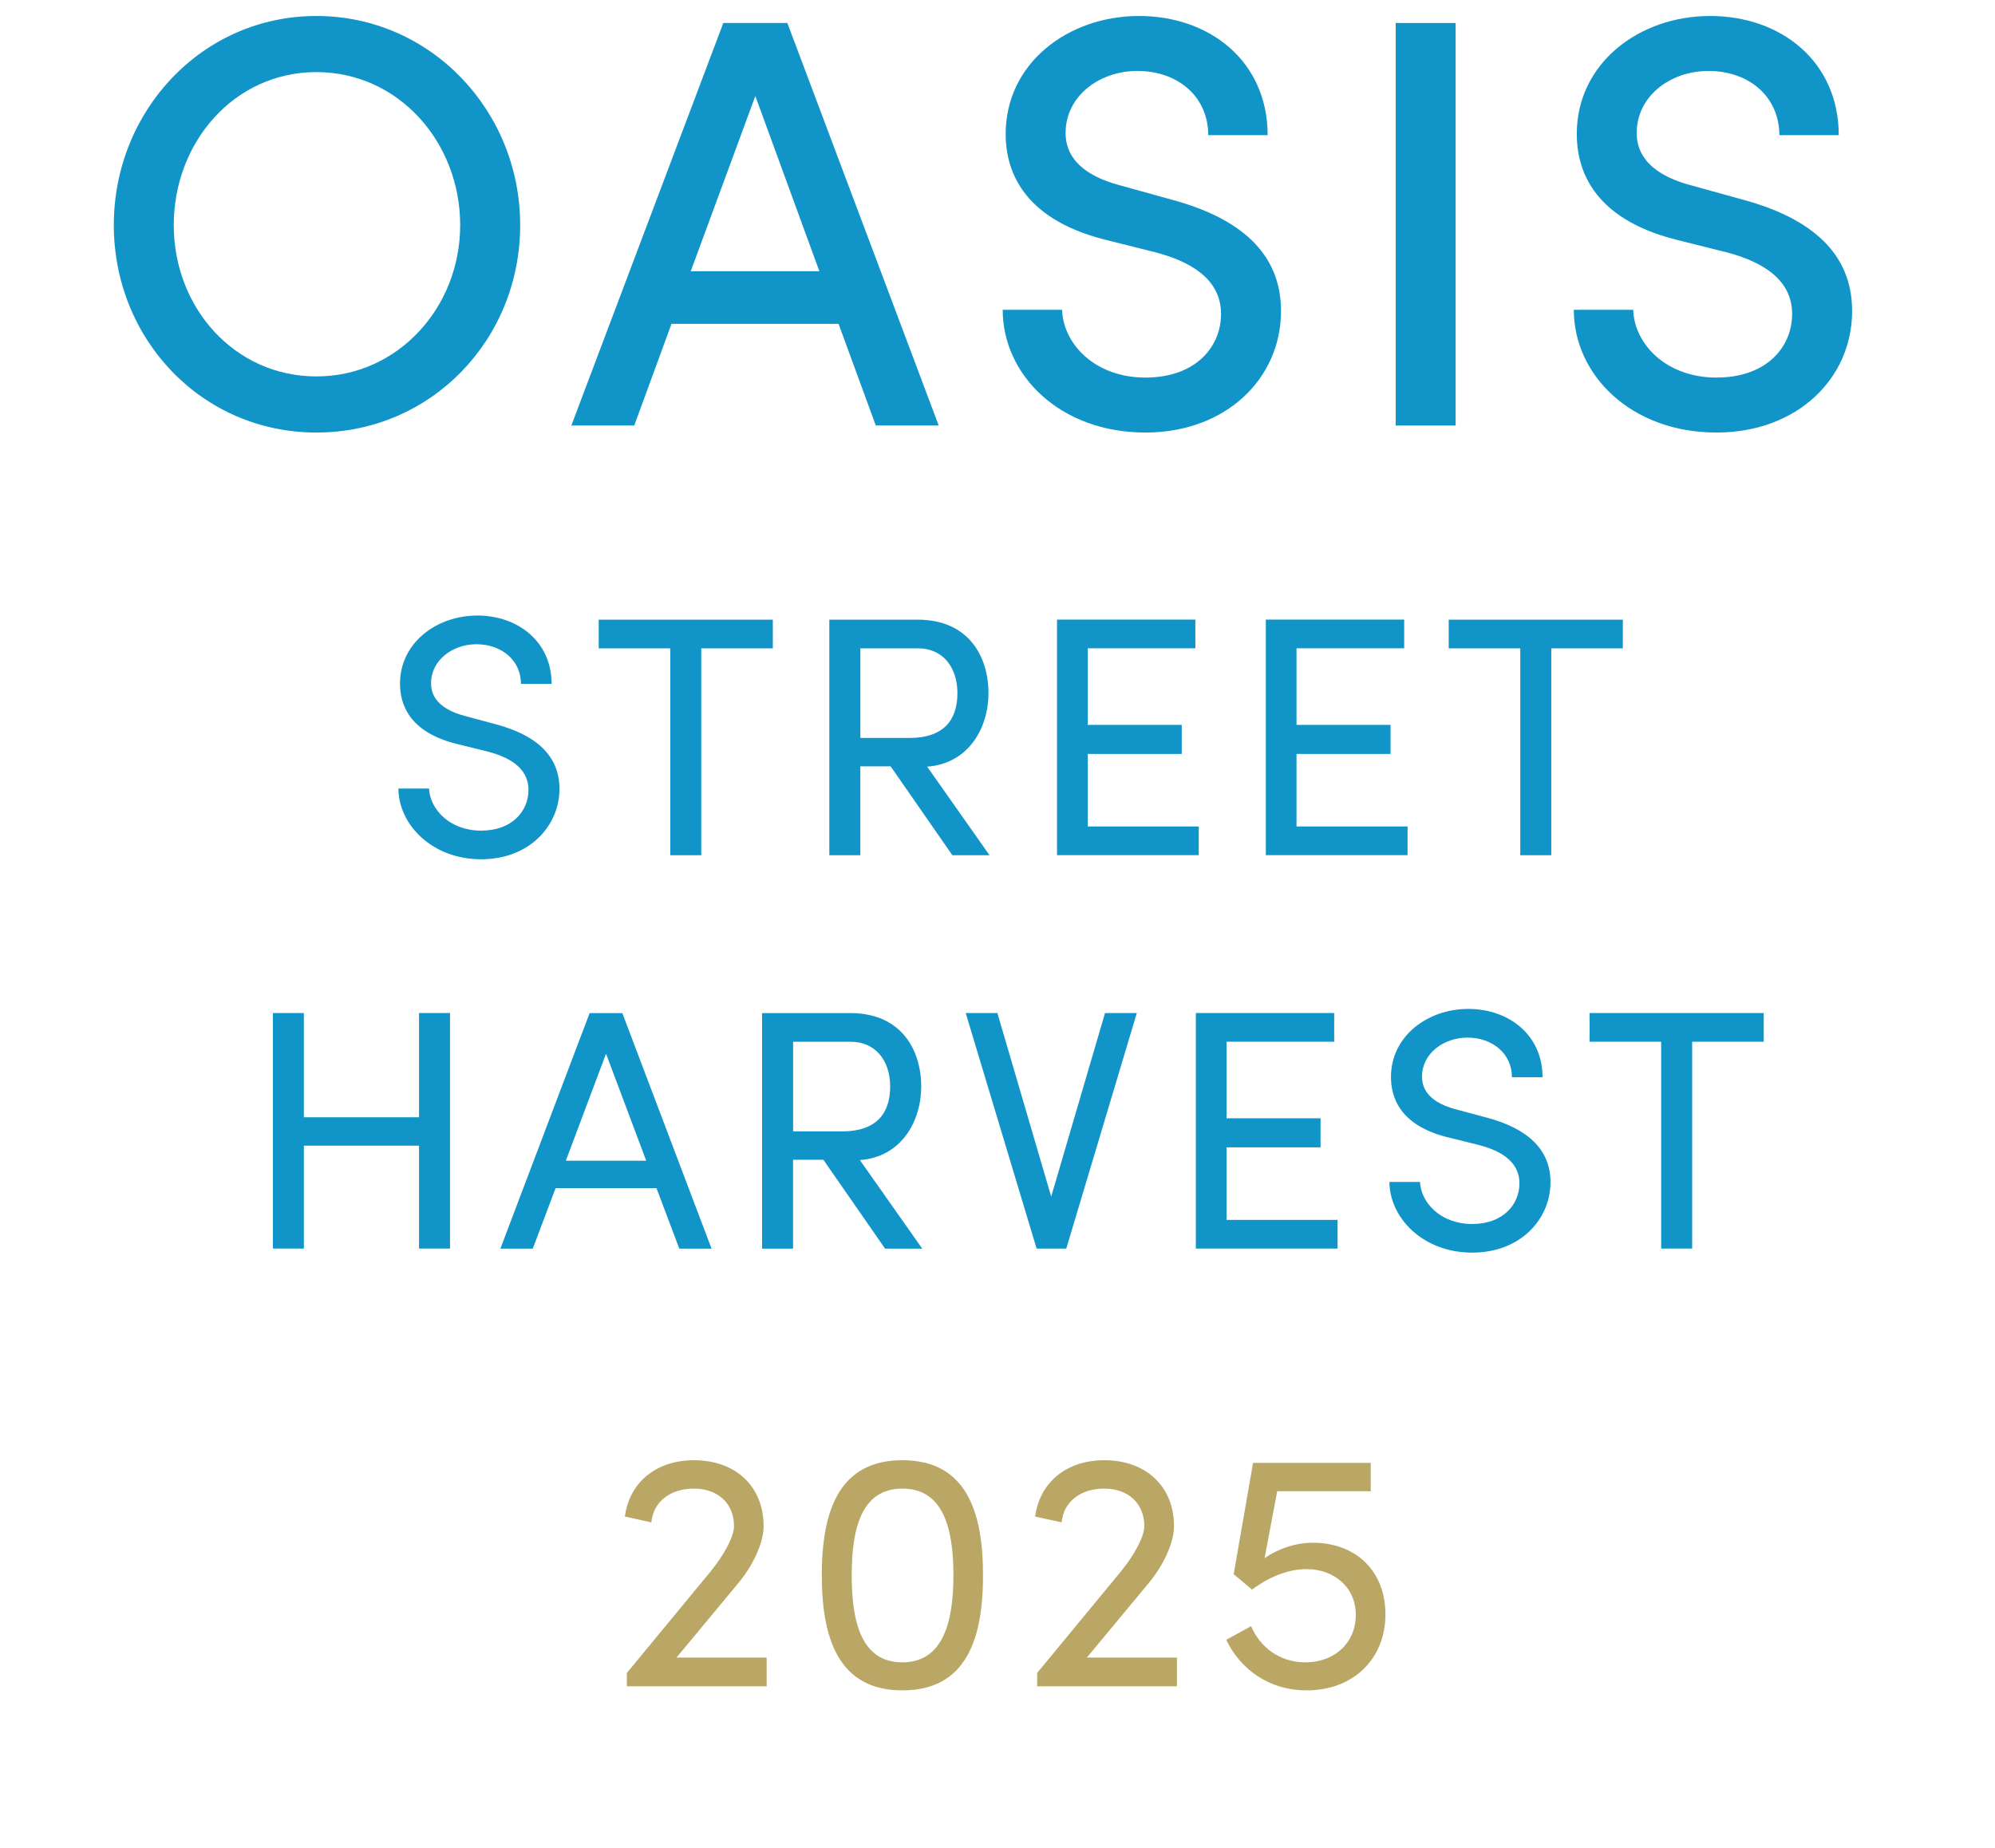
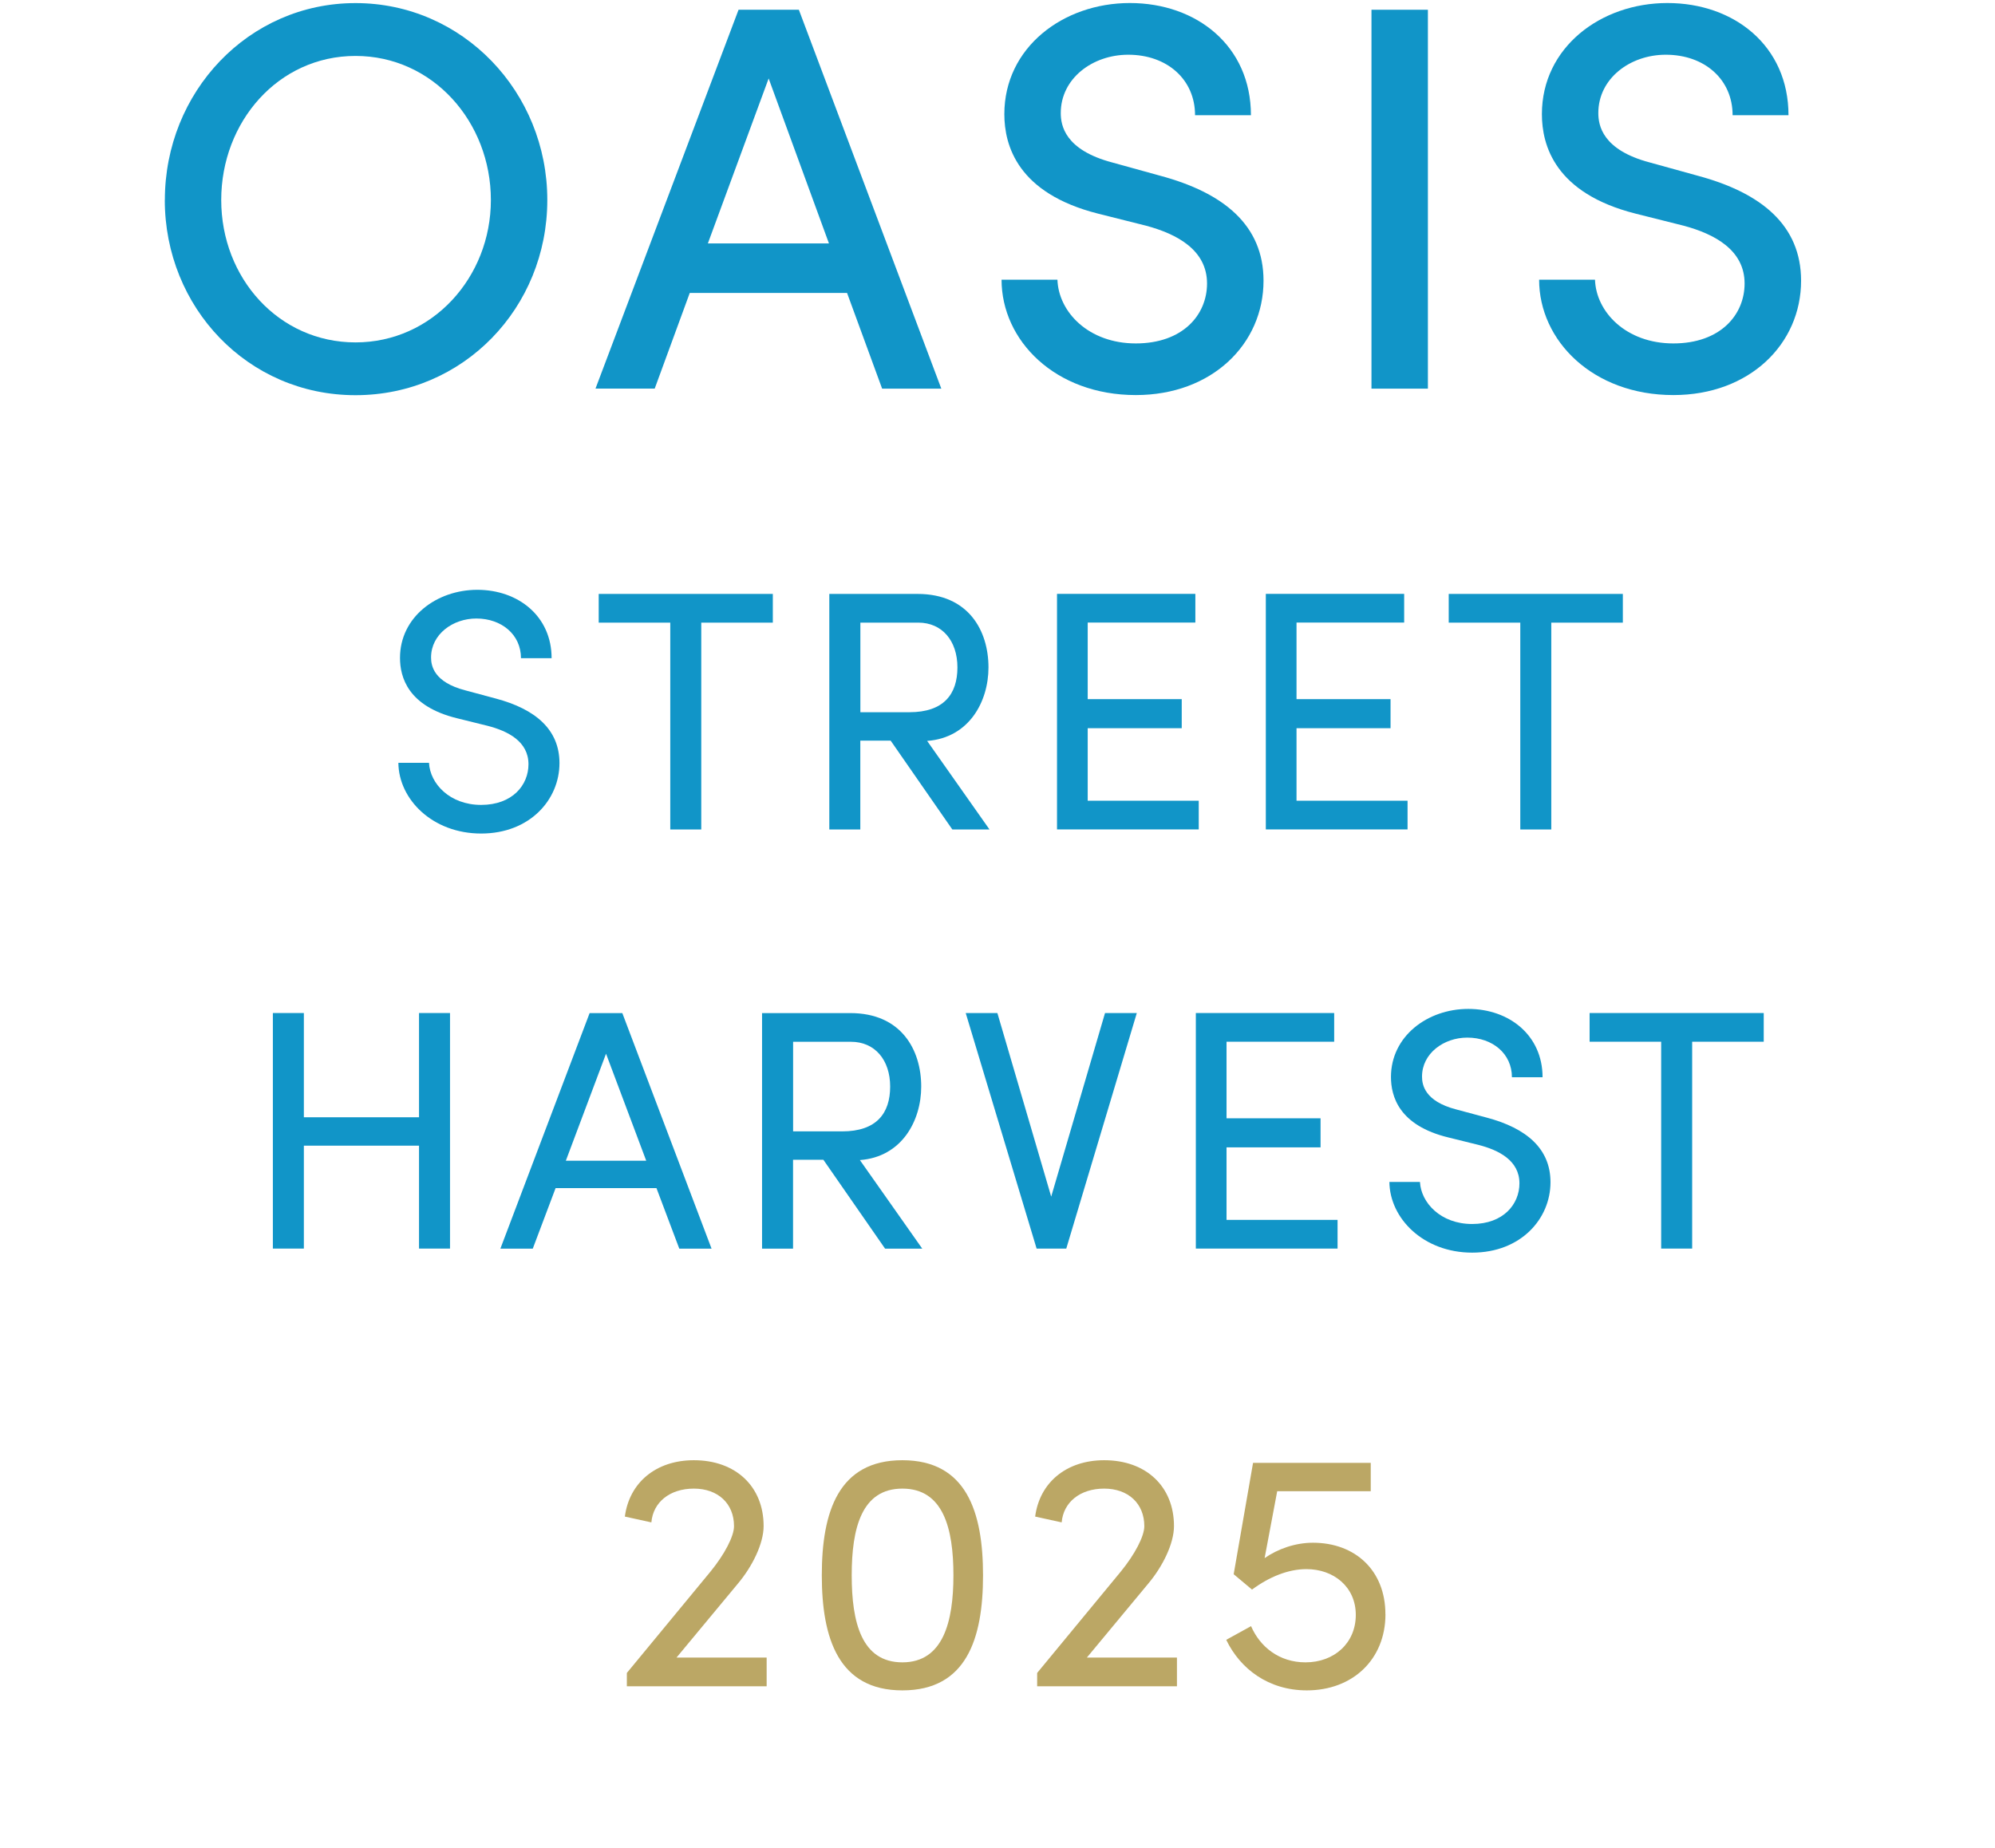
<svg xmlns="http://www.w3.org/2000/svg" id="_レイヤー_1" version="1.1" viewBox="0 0 329.52 305.24">
  <defs>
    <style>
      .st0 {
        fill: #1195c8;
      }

      .st1 {
        fill: #bba765;
      }
    </style>
  </defs>
  <g>
    <path class="st1" d="M111.74,273.81h14.89v4.74h-23.09v-2.2l13.82-16.75c2.3-2.82,3.88-5.81,3.88-7.5,0-3.72-2.64-6.2-6.63-6.2s-6.74,2.26-7.02,5.58l-4.38-.96c.73-5.58,5.11-9.31,11.4-9.31,6.91,0,11.52,4.34,11.52,10.88,0,2.88-1.85,6.66-4.27,9.53l-10.11,12.18h-.01Z" />
    <path class="st1" d="M135.74,260.22c0-10.49,2.75-19.01,13.31-19.01s13.32,8.52,13.32,19.01-2.75,19.01-13.32,19.01-13.31-8.63-13.31-19.01h0ZM157.48,260.22c0-7.78-1.69-14.32-8.43-14.32s-8.37,6.54-8.37,14.32,1.63,14.38,8.37,14.38,8.43-6.71,8.43-14.38h0Z" />
    <path class="st1" d="M179.51,273.81h14.89v4.74h-23.09v-2.2l13.82-16.75c2.3-2.82,3.88-5.81,3.88-7.5,0-3.72-2.64-6.2-6.63-6.2s-6.74,2.26-7.02,5.58l-4.38-.96c.73-5.58,5.11-9.31,11.41-9.31,6.91,0,11.52,4.34,11.52,10.88,0,2.88-1.85,6.66-4.27,9.53l-10.11,12.18h-.02Z" />
    <path class="st1" d="M228.84,266.65c0,7.5-5.45,12.58-12.98,12.58-6.35,0-11.01-3.55-13.32-8.35l4.1-2.26c1.46,3.38,4.61,5.98,8.99,5.98,4.78,0,8.31-3.21,8.31-7.84s-3.65-7.56-8.15-7.56c-3.03,0-6.18,1.3-8.99,3.38l-3.03-2.54,3.2-18.39h19.44v4.68h-15.45l-2.08,11.05c2.19-1.52,5.06-2.54,7.98-2.54,7.02,0,11.97,4.62,11.97,11.79v.02h0Z" />
  </g>
  <g>
-     <path class="st0" d="M18.8,37.19C18.8,18.28,33.41,2.64,52.26,2.64s33.66,15.63,33.66,34.55-14.71,34.26-33.66,34.26-33.46-15.44-33.46-34.26ZM76.01,37.19c0-13.7-10.19-25.28-23.75-25.28s-23.56,11.58-23.56,25.28,10.1,24.99,23.56,24.99,23.75-11.39,23.75-24.99Z" />
-     <path class="st0" d="M144.66,70.29l-6.15-16.79h-27.6l-6.15,16.79h-10.39L119.47,3.8h10.58l25,66.49h-10.39ZM114.09,44.81h21.25l-10.58-28.95-10.67,28.95Z" />
-     <path class="st0" d="M165.62,51.18h9.81c.19,5.69,5.48,11.19,13.75,11.19s12.5-5.02,12.5-10.52c0-5.89-5.29-8.69-10.67-10.13l-8.46-2.12c-14.13-3.57-16.44-11.97-16.44-17.47,0-11.68,10.29-19.49,22.02-19.49s21.25,7.53,21.25,19.69h-9.81c0-6.27-4.9-10.61-11.73-10.61-6.25,0-11.83,4.15-11.83,10.23,0,2.12.67,6.47,9.04,8.68l8.37,2.32c11.16,2.99,18.17,8.68,18.17,18.43,0,11.1-9.04,20.07-22.41,20.07-14.14,0-23.56-9.55-23.56-20.26h0Z" />
-     <path class="st0" d="M230.53,70.29V3.8h9.9v66.49h-9.9Z" />
-     <path class="st0" d="M259.95,51.18h9.81c.19,5.69,5.48,11.19,13.75,11.19s12.5-5.02,12.5-10.52c0-5.89-5.29-8.69-10.67-10.13l-8.46-2.12c-14.14-3.57-16.44-11.97-16.44-17.47,0-11.68,10.29-19.49,22.02-19.49s21.25,7.53,21.25,19.69h-9.81c0-6.27-4.9-10.61-11.73-10.61-6.25,0-11.83,4.15-11.83,10.23,0,2.12.67,6.47,9.04,8.68l8.37,2.32c11.15,2.99,18.17,8.68,18.17,18.43,0,11.1-9.04,20.07-22.41,20.07-14.14,0-23.56-9.55-23.56-20.26h0Z" />
+     <path class="st0" d="M27.23,33.04C27.23,15.24,40.98.51,58.72.51s31.68,14.71,31.68,32.52-13.85,32.25-31.68,32.25-31.5-14.53-31.5-32.25ZM81.08,33.04c0-12.9-9.59-23.8-22.36-23.8s-22.18,10.9-22.18,23.8,9.51,23.52,22.18,23.52,22.36-10.72,22.36-23.52Z" />
+     <path class="st0" d="M145.7,64.19l-5.79-15.8h-25.98l-5.79,15.8h-9.78L121.99,1.61h9.96l23.53,62.59h-9.78ZM116.92,40.21h20l-9.96-27.25-10.04,27.25Z" />
+     <path class="st0" d="M165.43,46.2h9.23c.18,5.36,5.16,10.53,12.94,10.53s11.77-4.73,11.77-9.9c0-5.54-4.98-8.18-10.04-9.54l-7.96-2c-13.3-3.36-15.48-11.27-15.48-16.44,0-10.99,9.69-18.35,20.73-18.35s20,7.09,20,18.53h-9.23c0-5.9-4.61-9.99-11.04-9.99-5.88,0-11.14,3.91-11.14,9.63,0,2,.63,6.09,8.51,8.17l7.88,2.18c10.5,2.81,17.1,8.17,17.1,17.35,0,10.45-8.51,18.89-21.09,18.89-13.31,0-22.18-8.99-22.18-19.07h0Z" />
+     <path class="st0" d="M226.53,64.19V1.61h9.32v62.59h-9.32Z" />
+     <path class="st0" d="M254.22,46.2h9.23c.18,5.36,5.16,10.53,12.94,10.53s11.77-4.73,11.77-9.9c0-5.54-4.98-8.18-10.04-9.54l-7.96-2c-13.31-3.36-15.48-11.27-15.48-16.44,0-10.99,9.69-18.35,20.73-18.35s20,7.09,20,18.53h-9.23c0-5.9-4.61-9.99-11.04-9.99-5.88,0-11.14,3.91-11.14,9.63,0,2,.63,6.09,8.51,8.17l7.88,2.18c10.5,2.81,17.1,8.17,17.1,17.35,0,10.45-8.51,18.89-21.09,18.89-13.31,0-22.18-8.99-22.18-19.07h0Z" />
  </g>
  <g>
-     <path class="st0" d="M65.8,130.26h5.06c.17,3.44,3.43,6.95,8.61,6.95s7.82-3.28,7.82-6.72c0-3.78-3.43-5.48-6.7-6.33l-5.01-1.24c-8.22-1.98-9.51-6.83-9.51-10,0-6.72,6.02-11.24,12.77-11.24s12.27,4.35,12.27,11.29h-5.06c0-3.9-3.21-6.55-7.37-6.55-3.88,0-7.48,2.6-7.48,6.44,0,1.36.45,4.07,5.63,5.42l5.06,1.36c6.58,1.75,10.52,5.14,10.52,10.67,0,6.04-4.9,11.63-12.94,11.63s-13.62-5.65-13.67-11.69h0Z" />
-     <path class="st0" d="M127.65,102.36v4.74h-11.82v34.17h-5.12v-34.17h-11.82v-4.74s28.76,0,28.76,0Z" />
-     <path class="st0" d="M157.3,141.27l-10.19-14.68h-5.01v14.68h-5.12v-38.91h14.58c8.44,0,11.71,6.1,11.71,12.14,0,5.65-3.21,11.63-10.13,12.14l10.3,14.63h-6.14ZM142.11,107.1v14.8h8.1c5.68,0,7.93-2.99,7.93-7.4s-2.53-7.4-6.47-7.4h-9.57,0Z" />
-     <path class="st0" d="M179.65,136.52h18.35v4.74h-23.41v-38.91h22.85v4.74h-17.78v12.65h15.53v4.8h-15.53v11.97h-.01Z" />
-     <path class="st0" d="M214.14,136.52h18.35v4.74h-23.41v-38.91h22.85v4.74h-17.78v12.65h15.53v4.8h-15.53v11.97h-.01Z" />
-     <path class="st0" d="M268.05,102.36v4.74h-11.82v34.17h-5.12v-34.17h-11.82v-4.74s28.76,0,28.76,0Z" />
+     <path class="st0" d="M65.8,126.01h5.06c.17,3.44,3.43,6.95,8.61,6.95s7.82-3.28,7.82-6.72c0-3.78-3.43-5.48-6.7-6.33l-5.01-1.24c-8.22-1.98-9.51-6.83-9.51-10,0-6.72,6.02-11.24,12.77-11.24s12.27,4.35,12.27,11.29h-5.06c0-3.9-3.21-6.55-7.37-6.55-3.88,0-7.48,2.6-7.48,6.44,0,1.36.45,4.07,5.63,5.42l5.06,1.36c6.58,1.75,10.52,5.14,10.52,10.67,0,6.04-4.9,11.63-12.94,11.63s-13.62-5.65-13.67-11.69h0Z" />
+     <path class="st0" d="M127.65,98.11v4.74h-11.82v34.17h-5.12v-34.17h-11.82v-4.74s28.76,0,28.76,0Z" />
+     <path class="st0" d="M157.3,137.02l-10.19-14.68h-5.01v14.68h-5.12v-38.91h14.58c8.44,0,11.71,6.1,11.71,12.14,0,5.65-3.21,11.63-10.13,12.14l10.3,14.63h-6.14ZM142.11,102.85v14.8h8.1c5.68,0,7.93-2.99,7.93-7.4s-2.53-7.4-6.47-7.4h-9.57,0Z" />
+     <path class="st0" d="M179.65,132.27h18.35v4.74h-23.41v-38.91h22.85v4.74h-17.78v12.65h15.53v4.8h-15.53v11.97h-.01Z" />
+     <path class="st0" d="M214.14,132.27h18.35v4.74h-23.41v-38.91h22.85v4.74h-17.78v12.65h15.53v4.8h-15.53v11.97h-.01Z" />
+     <path class="st0" d="M268.05,98.11v4.74h-11.82v34.17h-5.12v-34.17h-11.82v-4.74s28.76,0,28.76,0Z" />
    <path class="st0" d="M69.21,167.34h5.12v38.91h-5.12v-17h-19.02v17h-5.12v-38.91h5.12v17.22h19.02v-17.22Z" />
    <path class="st0" d="M112.2,206.26l-3.77-10h-16.66l-3.77,10h-5.35l14.74-38.91h5.4l14.74,38.91h-5.35s.02,0,.02,0ZM93.46,191.74h13.28l-6.64-17.68-6.64,17.68h0Z" />
    <path class="st0" d="M146.19,206.26l-10.19-14.68h-5.01v14.68h-5.12v-38.91h14.58c8.44,0,11.71,6.1,11.71,12.14,0,5.65-3.21,11.63-10.13,12.14l10.3,14.63h-6.14ZM131,172.09v14.8h8.1c5.68,0,7.93-2.99,7.93-7.4s-2.53-7.4-6.47-7.4h-9.57.01Z" />
    <path class="st0" d="M182.54,167.34h5.23l-11.65,38.91h-4.9l-11.71-38.91h5.23l8.89,30.33,8.89-30.33h.02Z" />
    <path class="st0" d="M202.58,201.51h18.35v4.74h-23.41v-38.91h22.85v4.74h-17.78v12.65h15.53v4.8h-15.53v11.97h-.01Z" />
    <path class="st0" d="M229.48,195.24h5.06c.17,3.44,3.43,6.95,8.61,6.95s7.82-3.28,7.82-6.72c0-3.78-3.43-5.48-6.7-6.33l-5.01-1.24c-8.22-1.98-9.51-6.83-9.51-10,0-6.72,6.02-11.24,12.77-11.24s12.27,4.35,12.27,11.29h-5.06c0-3.9-3.21-6.55-7.37-6.55-3.88,0-7.48,2.6-7.48,6.44,0,1.36.45,4.07,5.63,5.42l5.07,1.36c6.58,1.75,10.52,5.14,10.52,10.67,0,6.04-4.9,11.63-12.94,11.63s-13.62-5.65-13.67-11.69h-.01Z" />
    <path class="st0" d="M291.32,167.34v4.74h-11.82v34.17h-5.12v-34.17h-11.82v-4.74h28.76Z" />
  </g>
</svg>
